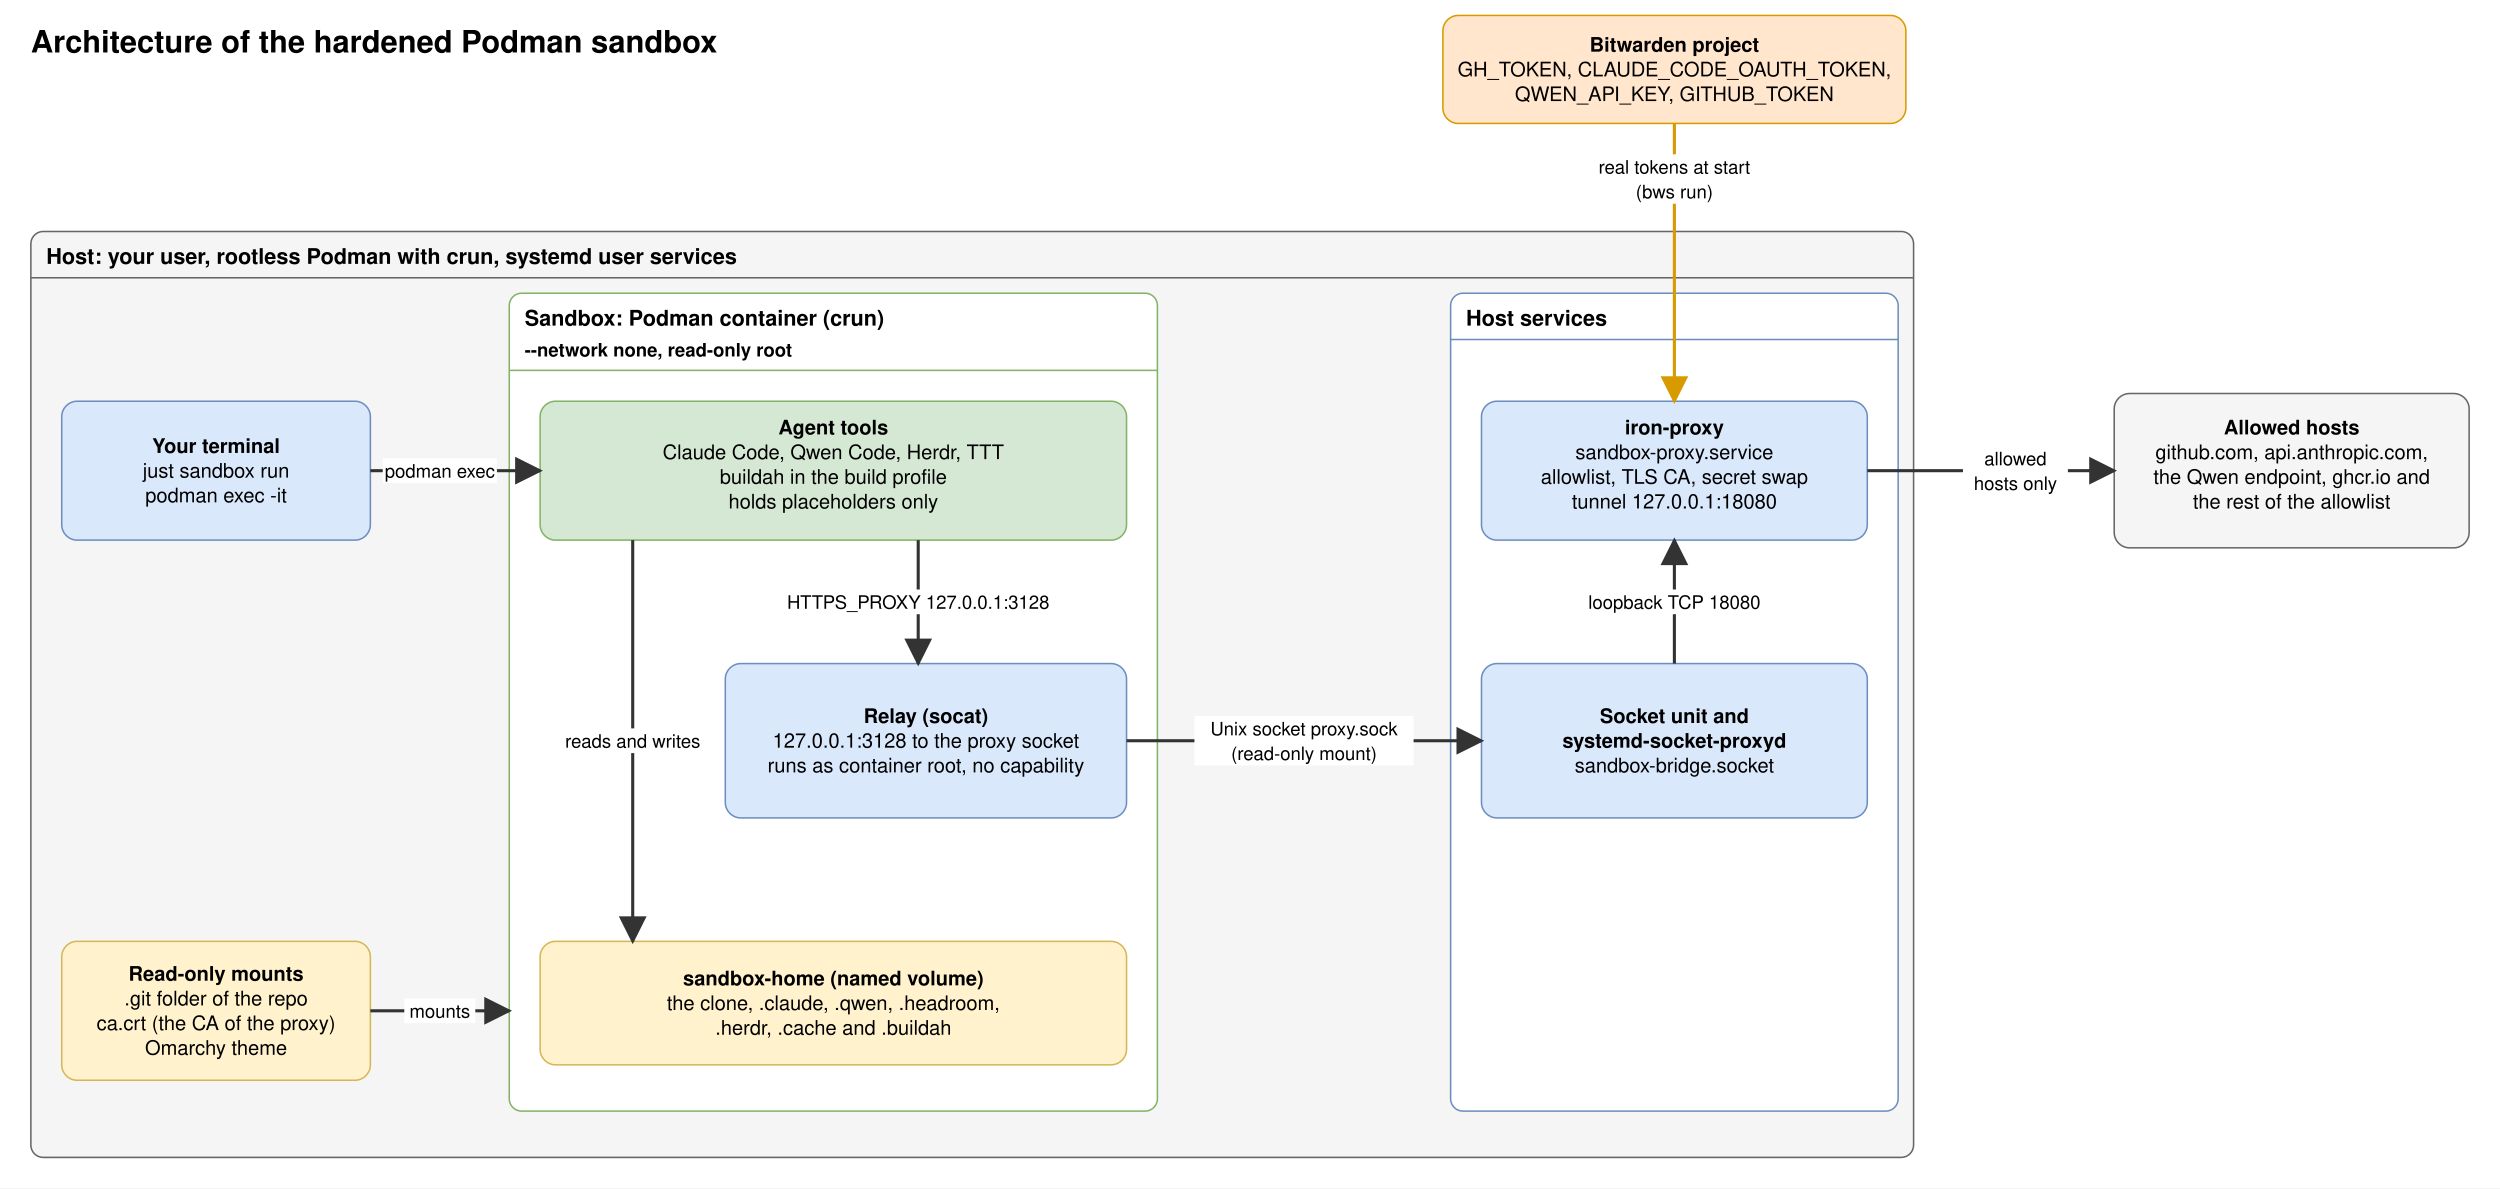
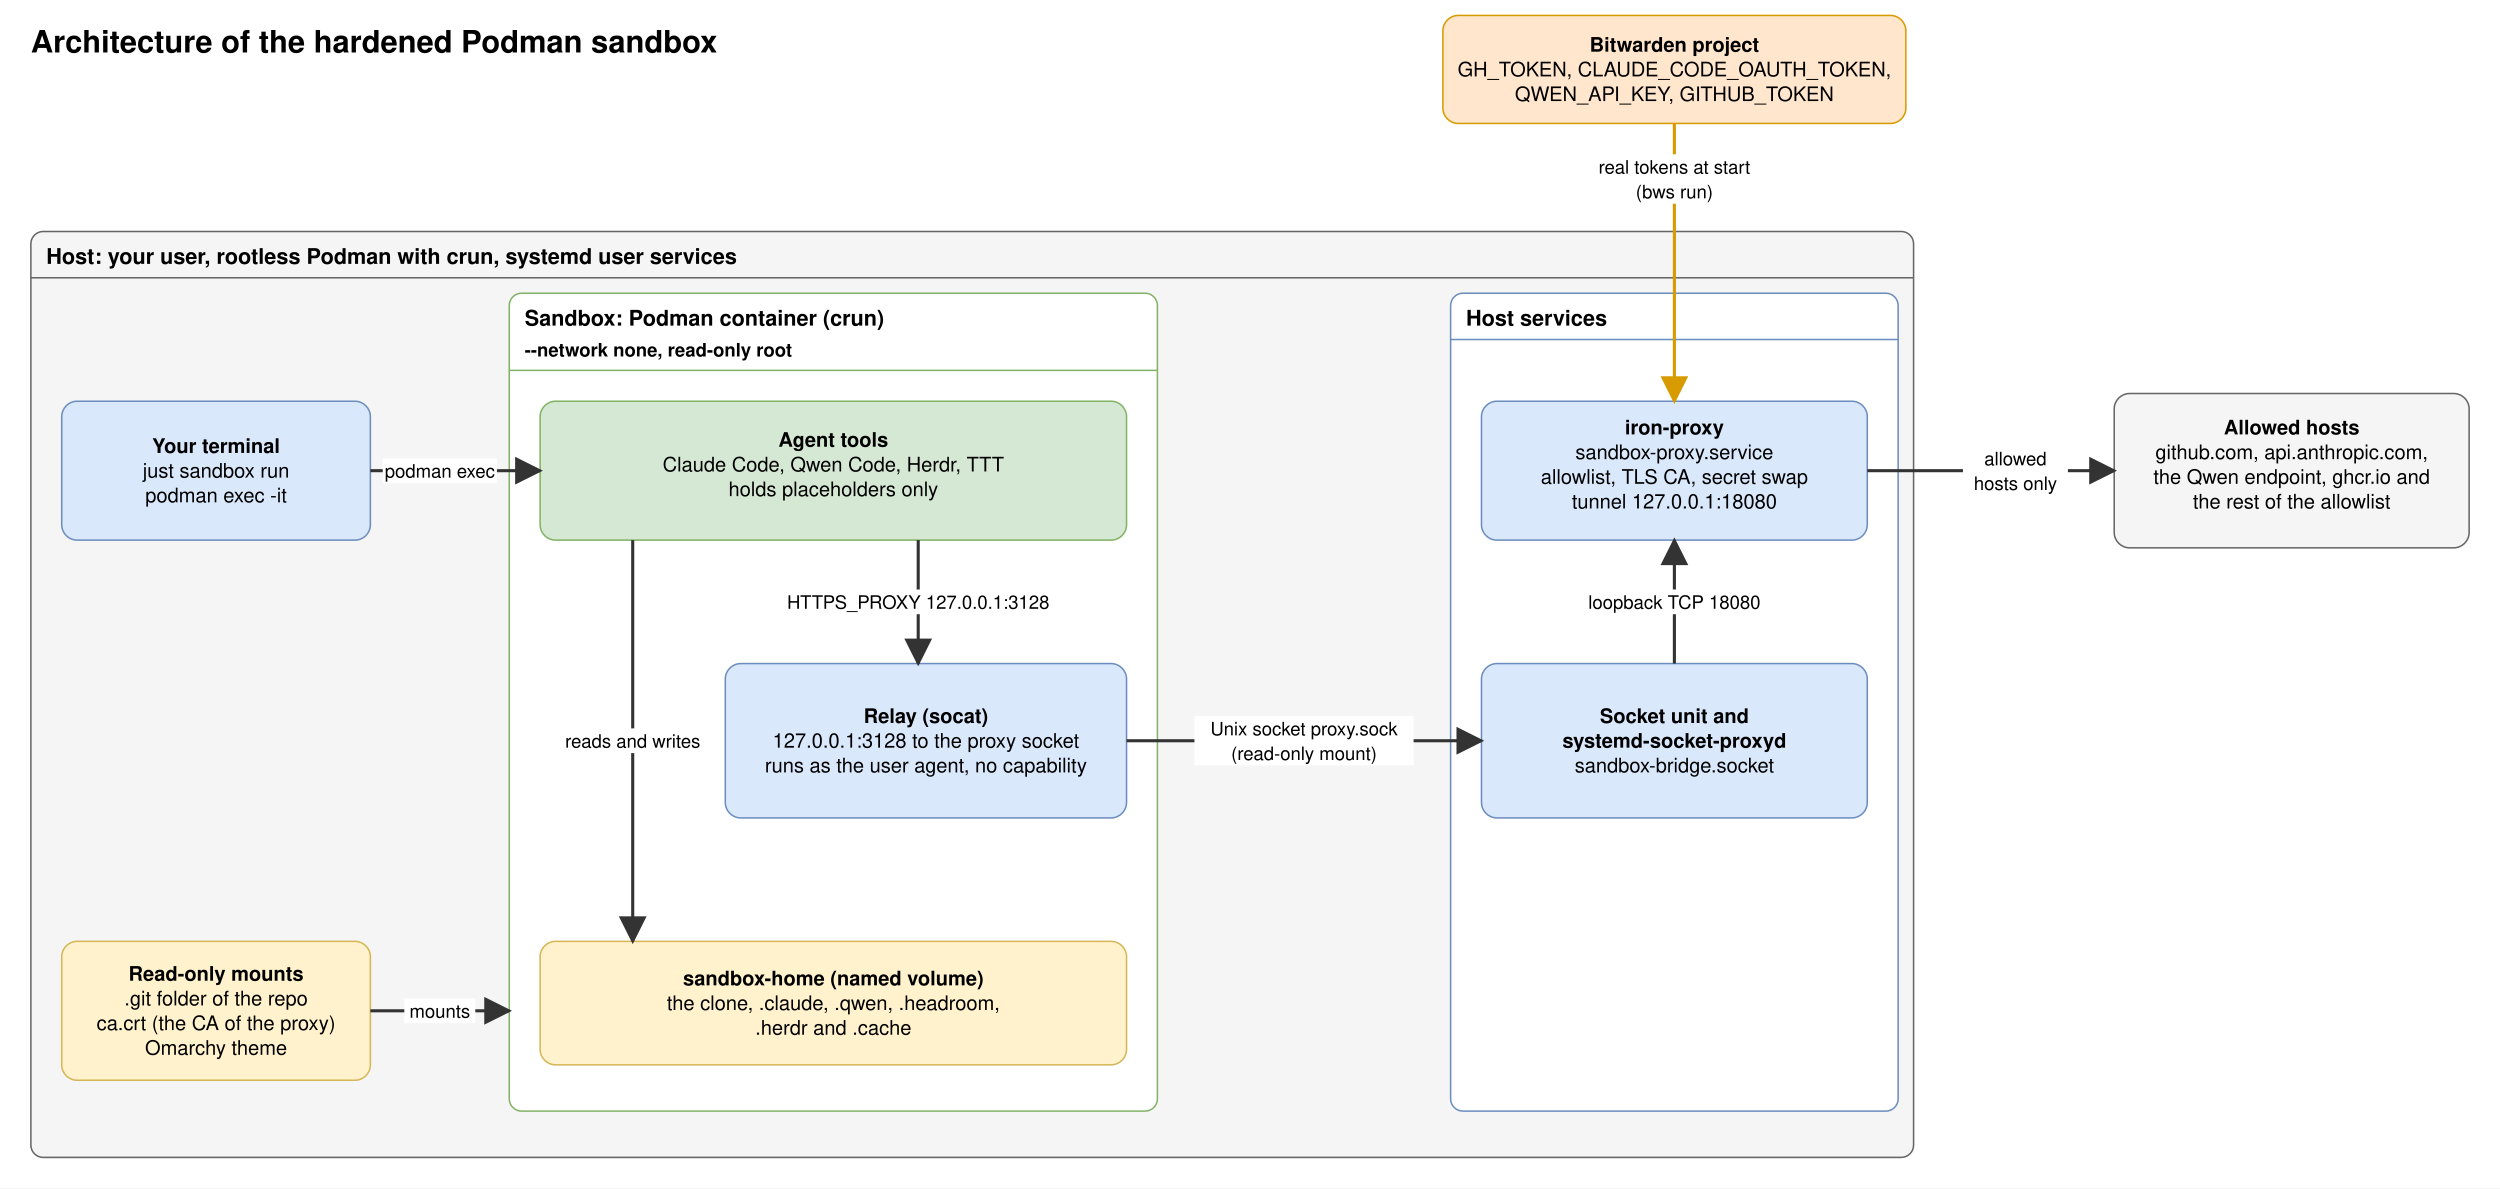
<svg xmlns="http://www.w3.org/2000/svg" version="1.1" width="1620" height="770" viewBox="0 0 1620 770" font-family="Helvetica, Arial, sans-serif">
  <defs>
    <marker id="a" viewBox="0 0 10 10" refX="9" refY="5" markerWidth="9" markerHeight="9" orient="auto">
      <path d="M0,0 L10,5 L0,10 z" fill="#333333" />
    </marker>
    <marker id="o" viewBox="0 0 10 10" refX="9" refY="5" markerWidth="9" markerHeight="9" orient="auto">
      <path d="M0,0 L10,5 L0,10 z" fill="#d79b00" />
    </marker>
  </defs>
  <rect x="0" y="0" width="1620" height="770" fill="#ffffff" />
  <text x="20" y="34" font-size="20" font-weight="bold" fill="#000000">Architecture of the hardened Podman sandbox</text>
  <rect x="20" y="150" width="1220" height="600" rx="8" fill="#f5f5f5" stroke="#666666" stroke-width="1" />
  <line x1="20" y1="180" x2="1240" y2="180" stroke="#666666" stroke-width="1" />
  <text x="30" y="171" font-size="14" font-weight="bold" fill="#000000">Host: your user, rootless Podman with crun, systemd user services</text>
  <rect x="330" y="190" width="420" height="530" rx="8" fill="#ffffff" stroke="#82b366" stroke-width="1" />
  <line x1="330" y1="240" x2="750" y2="240" stroke="#82b366" stroke-width="1" />
  <text x="340" y="211" font-size="14" font-weight="bold" fill="#000000">Sandbox: Podman container (crun)</text>
  <text x="340" y="231" font-size="12" font-weight="bold" fill="#000000">--network none, read-only root</text>
  <rect x="940" y="190" width="290" height="530" rx="8" fill="#ffffff" stroke="#6c8ebf" stroke-width="1" />
  <line x1="940" y1="220" x2="1230" y2="220" stroke="#6c8ebf" stroke-width="1" />
  <text x="950" y="211" font-size="14" font-weight="bold" fill="#000000">Host services</text>
  <rect x="935" y="10" width="300" height="70" rx="10" fill="#ffe6cc" stroke="#d79b00" stroke-width="1" />
  <g font-size="13" text-anchor="middle" fill="#000000">
    <text x="1085" y="33.5" font-weight="bold">Bitwarden project</text>
    <text x="1085" y="49.5">GH_TOKEN, CLAUDE_CODE_OAUTH_TOKEN,</text>
    <text x="1085" y="65.5">QWEN_API_KEY, GITHUB_TOKEN</text>
  </g>
  <rect x="40" y="260" width="200" height="90" rx="10" fill="#dae8fc" stroke="#6c8ebf" stroke-width="1" />
  <g font-size="13" text-anchor="middle" fill="#000000">
    <text x="140" y="293.5" font-weight="bold">Your terminal</text>
    <text x="140" y="309.5">just sandbox run</text>
    <text x="140" y="325.5">podman exec -it</text>
  </g>
  <rect x="40" y="610" width="200" height="90" rx="10" fill="#fff2cc" stroke="#d6b656" stroke-width="1" />
  <g font-size="13" text-anchor="middle" fill="#000000">
    <text x="140" y="635.5" font-weight="bold">Read-only mounts</text>
    <text x="140" y="651.5">.git folder of the repo</text>
    <text x="140" y="667.5">ca.crt (the CA of the proxy)</text>
    <text x="140" y="683.5">Omarchy theme</text>
  </g>
  <rect x="350" y="260" width="380" height="90" rx="10" fill="#d5e8d4" stroke="#82b366" stroke-width="1" />
  <g font-size="13" text-anchor="middle" fill="#000000">
-     <text x="540" y="281.5" font-weight="bold">Agent tools</text>
-     <text x="540" y="297.5">Claude Code, Qwen Code, Herdr, TTT</text>
-     <text x="540" y="313.5">buildah in the build profile</text>
-     <text x="540" y="329.5">holds placeholders only</text>
+     <text x="540" y="289.5" font-weight="bold">Agent tools</text>
+     <text x="540" y="305.5">Claude Code, Qwen Code, Herdr, TTT</text>
+     <text x="540" y="321.5">holds placeholders only</text>
  </g>
  <rect x="470" y="430" width="260" height="100" rx="10" fill="#dae8fc" stroke="#6c8ebf" stroke-width="1" />
  <g font-size="13" text-anchor="middle" fill="#000000">
    <text x="600" y="468.5" font-weight="bold">Relay (socat)</text>
    <text x="600" y="484.5">127.0.0.1:3128 to the proxy socket</text>
-     <text x="600" y="500.5">runs as container root, no capability</text>
+     <text x="600" y="500.5">runs as the user agent, no capability</text>
  </g>
  <rect x="350" y="610" width="380" height="80" rx="10" fill="#fff2cc" stroke="#d6b656" stroke-width="1" />
  <g font-size="13" text-anchor="middle" fill="#000000">
    <text x="540" y="638.5" font-weight="bold">sandbox-home (named volume)</text>
    <text x="540" y="654.5">the clone, .claude, .qwen, .headroom,</text>
-     <text x="540" y="670.5">.herdr, .cache and .buildah</text>
+     <text x="540" y="670.5">.herdr and .cache</text>
  </g>
  <rect x="960" y="260" width="250" height="90" rx="10" fill="#dae8fc" stroke="#6c8ebf" stroke-width="1" />
  <g font-size="13" text-anchor="middle" fill="#000000">
    <text x="1085" y="281.5" font-weight="bold">iron-proxy</text>
    <text x="1085" y="297.5">sandbox-proxy.service</text>
    <text x="1085" y="313.5">allowlist, TLS CA, secret swap</text>
    <text x="1085" y="329.5">tunnel 127.0.0.1:18080</text>
  </g>
  <rect x="960" y="430" width="250" height="100" rx="10" fill="#dae8fc" stroke="#6c8ebf" stroke-width="1" />
  <g font-size="13" text-anchor="middle" fill="#000000">
    <text x="1085" y="468.5" font-weight="bold">Socket unit and</text>
    <text x="1085" y="484.5" font-weight="bold">systemd-socket-proxyd</text>
    <text x="1085" y="500.5">sandbox-bridge.socket</text>
  </g>
  <rect x="1370" y="255" width="230" height="100" rx="10" fill="#f5f5f5" stroke="#666666" stroke-width="1" />
  <g font-size="13" text-anchor="middle" fill="#000000">
    <text x="1485" y="281.5" font-weight="bold">Allowed hosts</text>
    <text x="1485" y="297.5">github.com, api.anthropic.com,</text>
    <text x="1485" y="313.5">the Qwen endpoint, ghcr.io and</text>
    <text x="1485" y="329.5">the rest of the allowlist</text>
  </g>
  <g stroke="#333333" stroke-width="2" fill="none" marker-end="url(#a)">
    <line x1="240" y1="305" x2="350" y2="305" />
    <line x1="595" y1="350" x2="595" y2="430" />
    <line x1="410" y1="350" x2="410" y2="610" />
    <line x1="730" y1="480" x2="960" y2="480" />
    <line x1="1085" y1="430" x2="1085" y2="350" />
    <line x1="1210" y1="305" x2="1370" y2="305" />
    <line x1="240" y1="655" x2="330" y2="655" />
  </g>
  <line x1="1085" y1="80" x2="1085" y2="260" stroke="#d79b00" stroke-width="2" marker-end="url(#o)" />
  <g font-size="12" text-anchor="middle" fill="#000000">
    <rect x="248" y="297" width="74" height="16" fill="#ffffff" />
    <text x="285" y="309.5">podman exec</text>
    <rect x="512" y="382" width="166" height="16" fill="#ffffff" />
    <text x="595" y="394.5">HTTPS_PROXY 127.0.0.1:3128</text>
    <rect x="357" y="472" width="106" height="16" fill="#ffffff" />
    <text x="410" y="484.5">reads and writes</text>
    <rect x="774" y="464" width="142" height="32" fill="#ffffff" />
    <text x="845" y="476.5">Unix socket proxy.sock</text>
    <text x="845" y="492.5">(read-only mount)</text>
    <rect x="1026" y="382" width="118" height="16" fill="#ffffff" />
    <text x="1085" y="394.5">loopback TCP 18080</text>
    <rect x="1272" y="289" width="68" height="32" fill="#ffffff" />
    <text x="1306" y="301.5">allowed</text>
    <text x="1306" y="317.5">hosts only</text>
    <rect x="1020" y="100" width="130" height="32" fill="#ffffff" />
    <text x="1085" y="112.5">real tokens at start</text>
    <text x="1085" y="128.5">(bws run)</text>
    <rect x="262" y="647" width="46" height="16" fill="#ffffff" />
    <text x="285" y="659.5">mounts</text>
  </g>
</svg>
